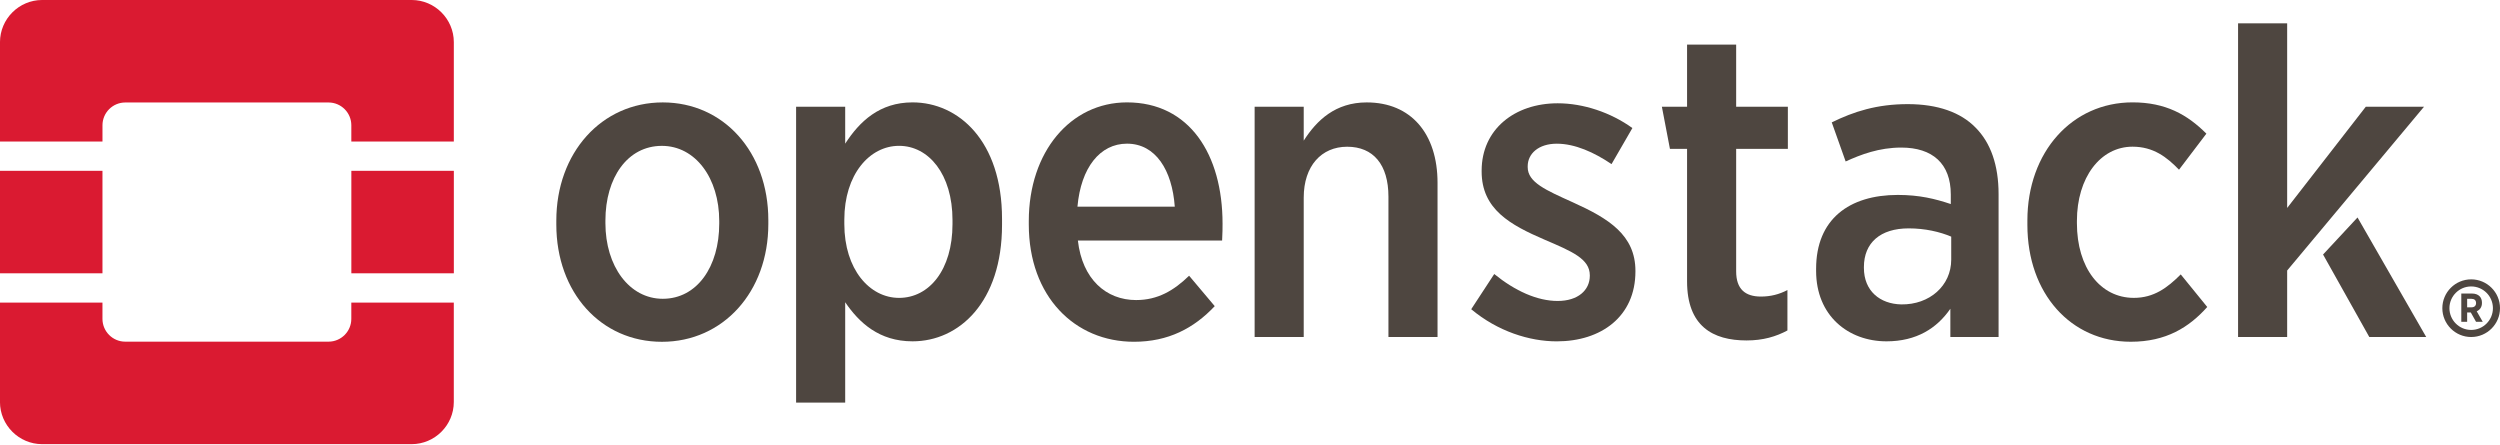
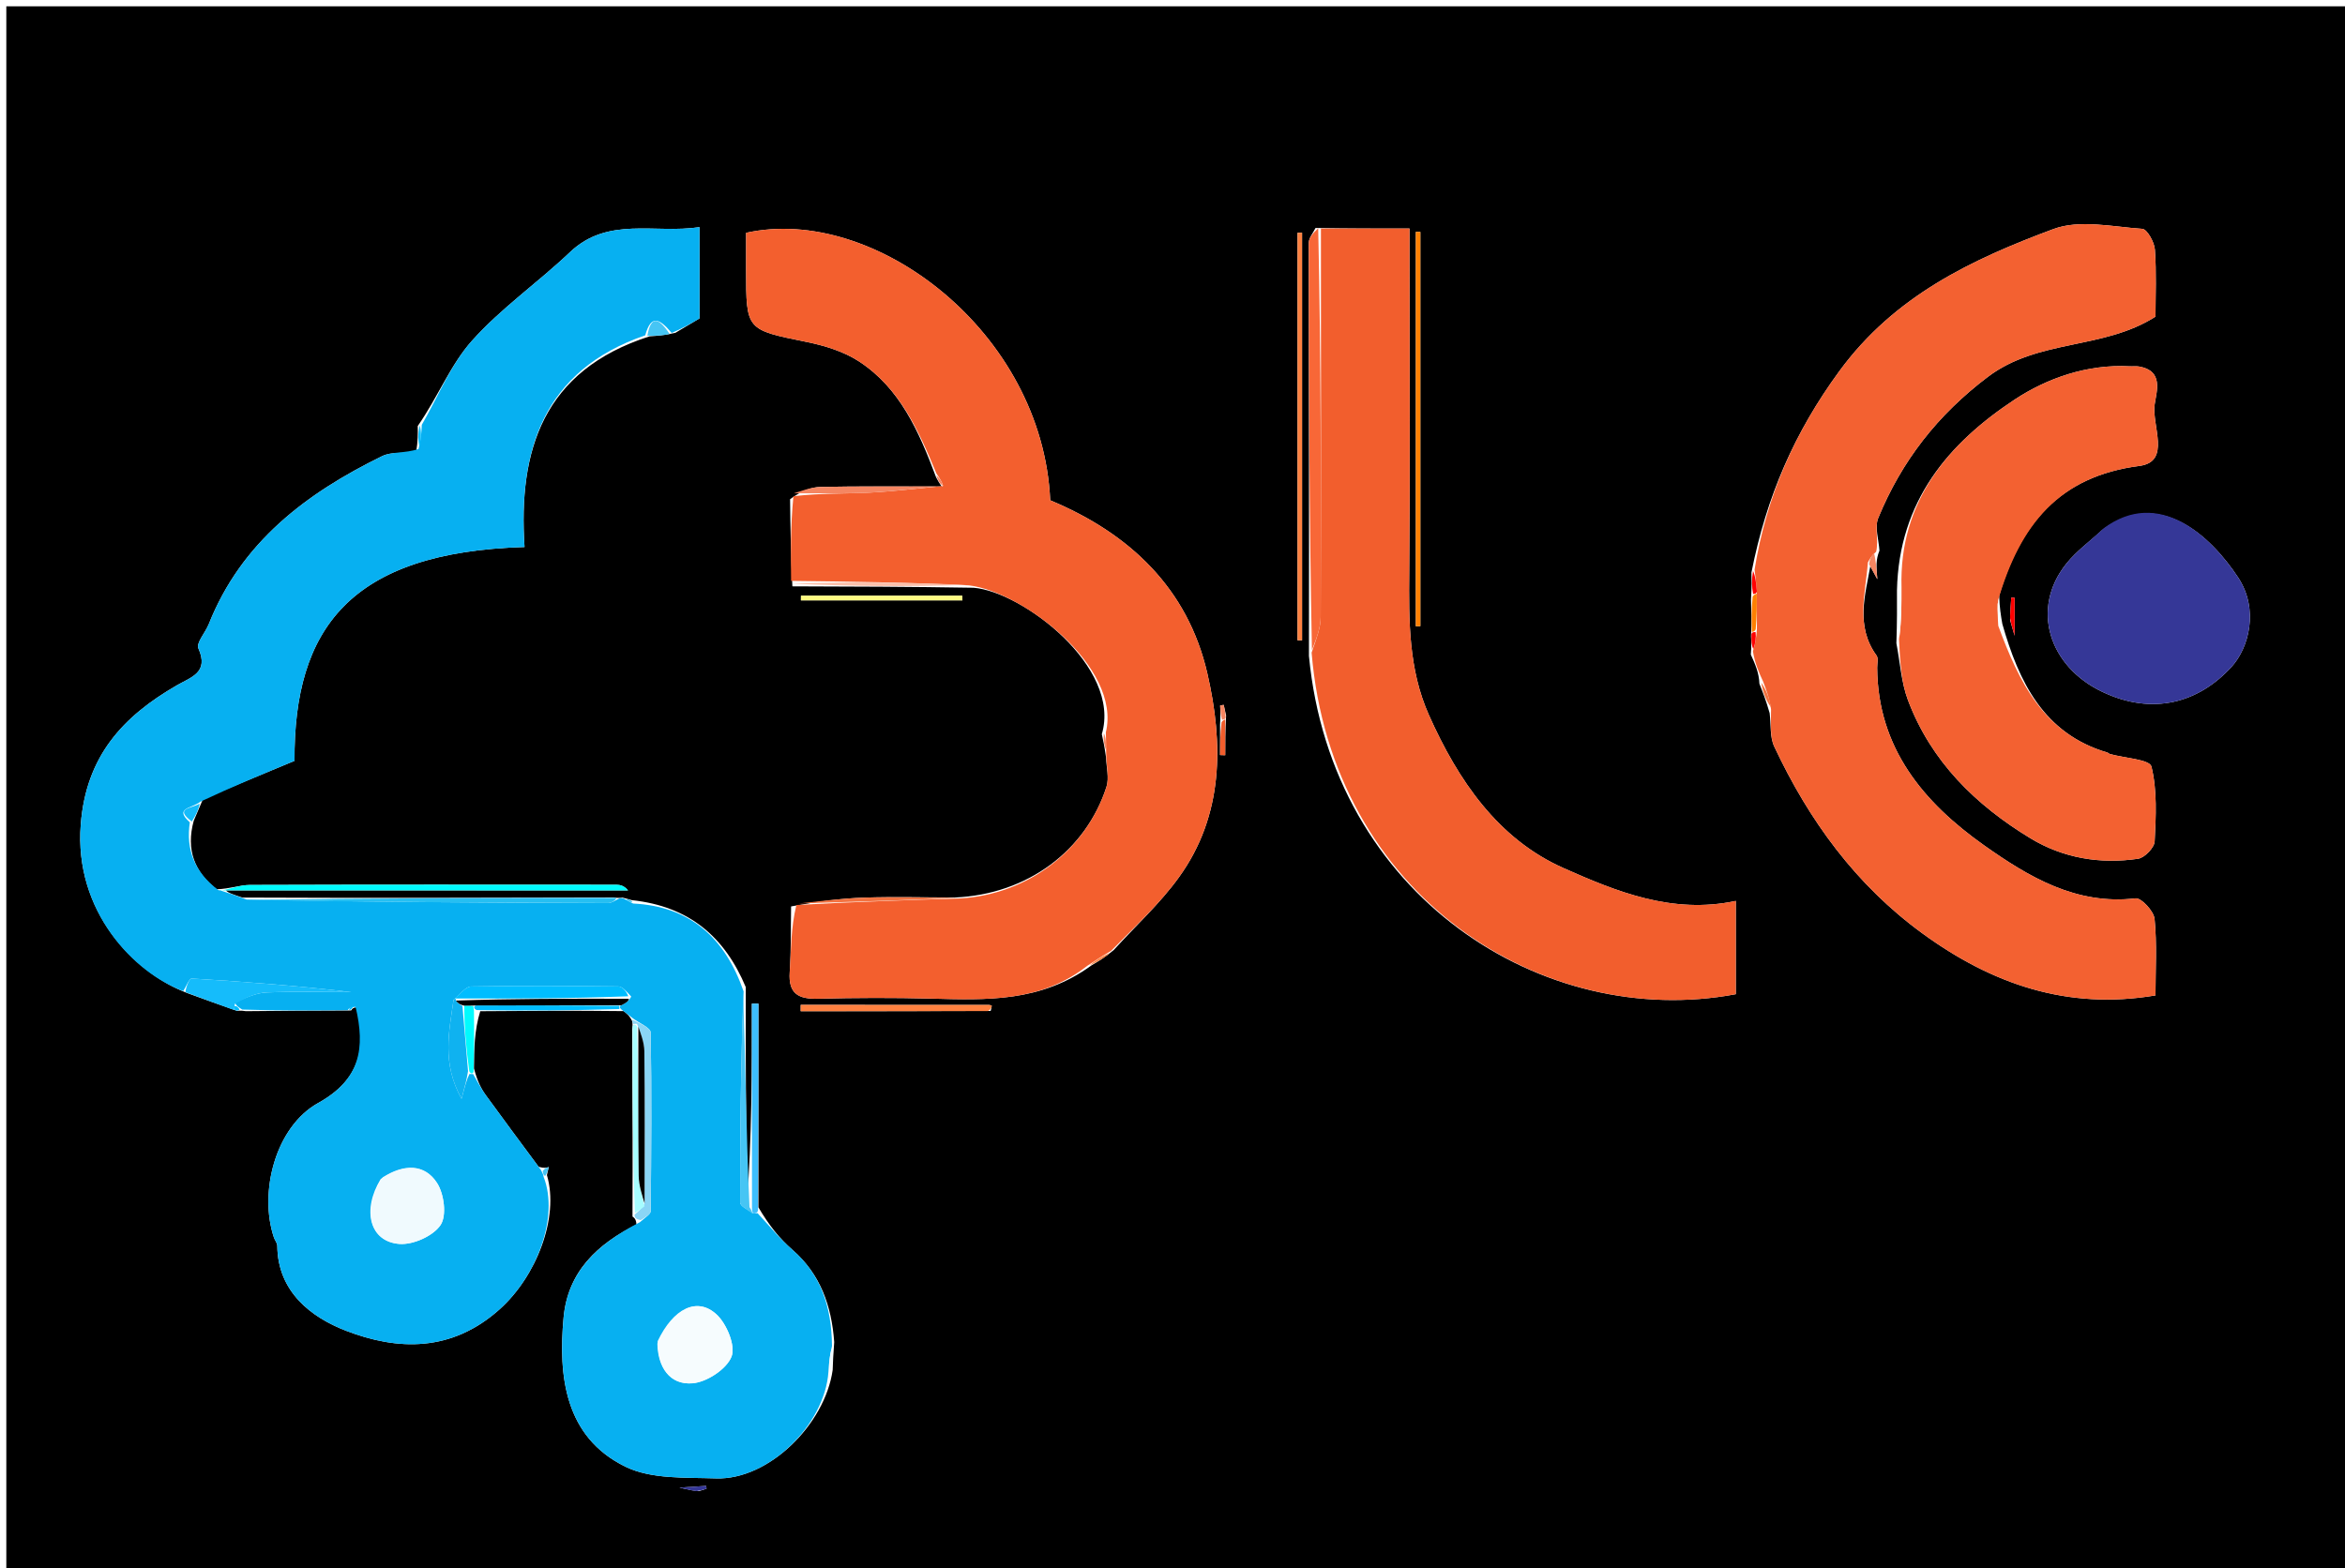
- <svg xmlns="http://www.w3.org/2000/svg" version="1.1" viewBox="0 0 600.776 106.737">
-   <defs>
-     <clipPath id="a" clipPathUnits="userSpaceOnUse">
-       <path d="m0 612h792v-612h-792v612z" />
-     </clipPath>
-   </defs>
-   <g transform="translate(-33.898 -53.279)">
-     <g transform="matrix(1.25 0 0 -1.25 -160.14 490.69)">
-       <g clip-path="url(#a)">
-         <g transform="translate(234.37 349.93)">
-           <path d="m0 0h-71.036c-4.458 0-8.106-3.648-8.106-8.107v-19.102h19.703v3.121c0 2.422 1.963 4.385 4.385 4.385h39.073c2.421 0 4.384-1.963 4.384-4.385v-3.121h19.704v19.102c0 4.459-3.648 8.107-8.107 8.107" fill="#da1a31" />
-         </g>
-         <g transform="translate(222.77 288.63)">
-           <path d="m0 0c0-2.422-1.963-4.385-4.385-4.385h-39.072c-2.422 0-4.385 1.963-4.385 4.385v3.121h-19.703v-19.103c0-4.458 3.648-8.106 8.106-8.106h71.036c4.459 0 8.106 3.648 8.106 8.106v19.103h-19.703v-3.121z" fill="#da1a31" />
-         </g>
-         <path d="m174.93 317.09h-19.703v-19.703h19.703v19.703z" fill="#da1a31" />
-         <path d="m242.48 317.09h-19.703v-19.703h19.703v19.703z" fill="#da1a31" />
-         <g transform="translate(630.31 286.5)">
-           <path d="m0 0c-2.305 0-4.181 1.875-4.181 4.181 0 2.305 1.876 4.18 4.181 4.18s4.181-1.875 4.181-4.18c0-2.306-1.876-4.181-4.181-4.181m5.543 4.181c0 3.056-2.487 5.542-5.543 5.542s-5.543-2.486-5.543-5.542c0-3.057 2.487-5.543 5.543-5.543s5.543 2.486 5.543 5.543" fill="#4e4640" />
-         </g>
-         <g transform="translate(631.25 291.66)">
-           <path d="m0 0c0-0.489-0.31-0.815-0.885-0.815h-0.83v1.638h0.807c0.575 0 0.908-0.272 0.908-0.815v-0.008zm1.133 0.031v0.031c0 0.536-0.163 0.962-0.458 1.257-0.342 0.342-0.845 0.52-1.474 0.52h-2.04v-5.431h1.124v1.784h0.706l1.001-1.784h1.288l-1.156 2.017c0.598 0.264 1.009 0.784 1.009 1.606" fill="#4e4640" />
-         </g>
-         <g transform="translate(271.62 307.02)">
-           <path d="m0 0v0.501c0 8.27 4.26 14.366 10.858 14.366 6.431 0 11.025-6.181 11.025-14.449v-0.501c0-8.269-4.26-14.449-10.858-14.449-6.432 0-11.025 6.264-11.025 14.532m31.32-0.166v0.752c0 13.113-8.602 22.634-20.295 22.634-11.777 0-20.463-9.689-20.463-22.719v-0.751c0-13.113 8.603-22.551 20.296-22.551 11.776 0 20.462 9.605 20.462 22.635" fill="#4e4640" />
-         </g>
-         <g transform="translate(317.55 306.86)">
-           <path d="m0 0v0.835c0 8.686 4.845 14.198 10.523 14.198 5.68 0 10.274-5.429 10.274-14.281v-0.752c0-8.854-4.511-14.199-10.274-14.199-5.678 0-10.523 5.513-10.523 14.199m30.319-0.168v1.17c0 14.951-8.353 22.384-17.206 22.384-6.348 0-10.19-3.675-12.946-7.935v7.1h-9.438v-56.879h9.438v19.294c2.673-3.925 6.515-7.517 12.946-7.517 8.936 0 17.206 7.517 17.206 22.383" fill="#4e4640" />
-         </g>
-         <g transform="translate(371.89 322.31)">
-           <path d="m0 0c5.513 0 8.686-5.094 9.188-12.11h-18.709c0.668 7.517 4.343 12.11 9.521 12.11m16.871-31.237-4.928 5.848c-2.923-2.84-6.013-4.678-10.189-4.678-5.763 0-10.357 4.009-11.192 11.442h27.729c0.083 1.336 0.083 2.674 0.083 3.258 0 13.279-6.347 23.303-18.374 23.303-10.858 0-18.876-9.522-18.876-22.803v-0.667c0-13.865 8.853-22.551 20.213-22.551 6.598 0 11.526 2.589 15.534 6.848" fill="#4e4640" />
-         </g>
-         <g transform="translate(417.98 330.24)">
-           <path d="m0 0c-6.013 0-9.605-3.425-12.111-7.35v6.515h-9.438v-44.267h9.438v26.81c0 6.097 3.425 9.772 8.353 9.772 5.011 0 7.934-3.423 7.934-9.604v-26.978h9.438v29.65c0 9.438-5.095 15.452-13.614 15.452" fill="#4e4640" />
-         </g>
-         <g transform="translate(469.64 297.75)">
-           <path d="m0 0v0.083c0 6.933-5.179 10.105-12.027 13.196-5.179 2.339-8.686 3.842-8.686 6.765v0.168c0 2.422 2.087 4.342 5.595 4.342s7.183-1.67 10.524-3.925l4.009 6.933c-4.176 3.006-9.438 4.76-14.366 4.76-8.268 0-14.616-5.011-14.616-12.945v-0.168c0-7.266 5.513-10.273 12.111-13.112 5.261-2.256 8.686-3.675 8.686-6.849v-0.083c0-2.757-2.255-4.845-6.181-4.845-3.925 0-8.185 1.922-12.193 5.178l-4.427-6.765c5.095-4.259 11.192-6.18 16.453-6.18 8.52 0 15.118 4.761 15.118 13.447" fill="#4e4640" />
-         </g>
-         <g transform="translate(498.86 286.4)">
-           <path d="m0 0v7.768c-1.587-0.836-3.258-1.253-5.095-1.253-3.007 0-4.761 1.419-4.761 4.844v23.553h9.939v8.102h-9.939v11.943h-9.438v-11.943h-4.844l1.55-8.102h3.294v-25.474c0-8.603 4.928-11.359 11.443-11.359 3.174 0 5.679 0.751 7.851 1.921" fill="#4e4640" />
-         </g>
-         <g transform="translate(530.35 300.01)">
-           <path d="m0 0c0-5.011-4.176-8.686-9.605-8.603-4.092 0.083-7.182 2.59-7.182 7.016v0.168c0 4.676 3.173 7.433 8.602 7.433 3.174 0 6.014-0.669 8.185-1.587v-4.427zm4.677 25.391c-2.839 2.923-7.266 4.51-13.029 4.51-5.93 0-10.357-1.421-14.617-3.509l2.673-7.516c2.924 1.336 6.432 2.673 10.691 2.673 6.014 0 9.522-3.091 9.522-9.02v-1.838c-3.007 1.003-6.014 1.753-10.19 1.753-9.354 0-15.702-4.676-15.702-14.198v-0.417c0-8.603 6.181-13.531 13.531-13.531 5.763 0 9.688 2.506 12.277 6.264v-5.429h9.271v27.479c0 5.512-1.504 9.856-4.427 12.779" fill="#4e4640" />
-         </g>
-         <g transform="translate(579.57 290.91)">
-           <path d="m0 0-5.094 6.264c-2.59-2.589-5.179-4.51-9.021-4.51-6.431 0-10.941 5.763-10.941 14.365v0.418c0 8.353 4.51 14.282 10.691 14.282 4.009 0 6.598-2.004 8.936-4.427l5.263 6.933c-3.675 3.675-7.852 6.014-14.199 6.014-11.61 0-20.213-9.521-20.213-22.719v-0.835c0-13.196 8.353-22.466 19.879-22.466 6.765 0 11.191 2.755 14.699 6.681" fill="#4e4640" />
-         </g>
-         <g transform="translate(608.46 308.12)">
-           <path d="m0 0-6.625-7.121 8.886-15.854h10.941l-13.202 22.975z" fill="#4e4640" />
-         </g>
-         <g transform="translate(610.05 329.41)">
-           <path d="m0 0-15.117-19.461v35.497h-9.438v-60.303h9.438v12.779l26.309 31.488h-11.192z" fill="#4e4640" />
-         </g>
-       </g>
-     </g>
-   </g>
+ <svg xmlns="http://www.w3.org/2000/svg" version="1.1" id="Layer_1" x="0px" y="0px" width="100%" viewBox="0 0 371 248" enable-background="new 0 0 371 248" xml:space="preserve">
+   <path fill="#000000" opacity="1" stroke="none" d=" M274,249   C182.667,249 91.833,249 1,249   C1,166.333 1,83.667 1,1   C124.667,1 248.333,1 372,1   C372,83.667 372,166.333 372,249   C339.5,249 307,249 274,249  M193.98,113.209   C193.854,112.654 193.728,112.098 193.602,111.542   C193.414,111.574 193.225,111.605 193.037,111.637   C193.077,112.38 193.117,113.122 193.021,114.711   C193.021,116.301 193.021,117.892 193.021,119.482   C193.295,119.491 193.569,119.499 193.843,119.507   C193.843,117.627 193.843,115.746 193.98,113.209  M277.029,100.716   C277.069,101.444 277.11,102.172 276.995,103.585   C277.647,105.015 278.298,106.446 278.354,108.193   C278.875,109.504 279.397,110.814 279.974,112.842   C280.196,114.621 279.984,116.604 280.709,118.147   C286.196,129.83 293.6,140.025 304.17,147.724   C315.146,155.719 327.082,159.873 341.018,157.515   C341.018,153.349 341.265,149.348 340.873,145.412   C340.75,144.183 338.775,142.048 337.863,142.156   C328.475,143.263 320.947,138.745 313.957,133.808   C304.382,127.044 297.063,118.409 296.988,105.672   C296.985,105.013 297.201,104.166 296.88,103.724   C293.491,99.066 295.149,93.982 295.895,89.605   C296.101,89.985 296.308,90.365 297.008,91.654   C296.843,89.625 296.759,88.585 297.343,87.136   C297.247,85.405 296.556,83.43 297.15,81.982   C300.853,72.96 306.535,65.65 314.509,59.628   C322.492,53.599 332.719,55.394 341.02,50.106   C341.02,46.783 341.187,43.127 340.924,39.502   C340.838,38.313 339.699,36.268 338.93,36.214   C334.236,35.886 329.02,34.703 324.884,36.24   C311.967,41.042 299.737,46.796 290.994,58.74   C283.93,68.391 279.461,78.557 277.099,90.571   C277.122,91.715 277.144,92.86 277.024,94.851   C277.072,96.566 277.119,98.281 277.029,100.716  M75.977,160.015   C83.315,159.957 90.653,159.9 98.661,159.999   C99.146,160.377 99.631,160.756 100.012,161.585   C100.012,161.585 100.154,162.025 100.01,162.949   C100.061,172.619 100.112,182.29 100.067,192.507   C100.358,192.72 100.65,192.933 100.689,193.785   C94.519,196.862 89.836,201.219 89.165,208.485   C88.311,217.728 89.337,227.4 98.949,232.096   C103.059,234.103 108.454,233.783 113.284,233.945   C121.527,234.222 130.496,225.498 131.736,216.798   C131.777,215.606 131.819,214.413 131.981,212.377   C131.569,206.694 129.835,201.659 125.36,197.764   C123.36,196.023 121.678,193.917 119.987,191.051   C119.987,180.306 119.987,169.561 119.987,158.816   C119.642,158.815 119.297,158.815 118.952,158.814   C118.952,169.503 118.952,180.193 118.158,190.545   C118.054,179.332 117.949,168.118 117.984,156.194   C114.657,148.266 109.052,143.41 99.955,142.442   C99.621,142.343 99.287,142.244 98.475,142.037   C98.475,142.037 98.001,142.162 97.071,142.021   C77.718,142.072 58.366,142.123 38.355,142.034   C37.159,141.646 35.963,141.258 35.765,140.902   C56.964,140.902 78.164,140.902 99.363,140.902   C98.748,140.158 98.114,140.008 97.479,140.007   C78.156,139.995 58.833,139.976 39.51,140.04   C37.968,140.046 36.429,140.65 34.251,140.724   C30.795,138.009 29.39,134.477 30.652,129.873   C31.054,128.928 31.457,127.983 32.128,126.414   C36.801,124.471 41.474,122.528 46.595,120.399   C46.473,99.497 55.389,87.374 82.986,86.561   C81.972,71.27 85.938,58.617 102.757,53.224   C103.905,53.15 105.052,53.077 106.858,52.664   C108.191,51.867 109.523,51.071 110.668,50.387   C110.668,45.571 110.668,40.844 110.668,35.946   C103.551,37.008 96.168,34.206 90.172,39.905   C85.121,44.706 79.286,48.754 74.672,53.916   C71.291,57.697 69.326,62.744 66.091,67.418   C66.112,68.592 66.133,69.766 65.833,71.597   C64.024,71.767 61.971,71.438 60.445,72.185   C48.454,78.059 38.18,85.796 33.027,98.769   C32.5,100.095 31.004,101.745 31.389,102.603   C33.099,106.419 30.235,107.147 28.018,108.425   C19.452,113.362 13.612,119.643 12.775,130.482   C11.712,144.229 21.207,153.948 29.667,157.16   C32.129,158.054 34.59,158.947 37.512,159.964   C37.512,159.964 37.976,159.856 38.903,160.009   C44.276,159.958 49.648,159.907 55.552,159.9   C55.738,159.61 55.923,159.319 56.836,159.455   C57.798,165.815 57.037,170.829 50.351,174.534   C43.582,178.285 40.918,188.667 43.34,195.835   C43.491,196.281 43.867,196.704 43.871,197.139   C43.927,204.462 49.327,208.484 54.683,210.56   C62.904,213.748 71.466,213.998 79.081,207.152   C84.8,202.011 88.521,192.706 86.528,185.954   C86.623,185.527 86.719,185.1 86.814,184.672   C86.478,184.788 86.141,184.904 85.222,184.644   C82.435,180.874 79.625,177.12 76.874,173.324   C76.112,172.272 75.525,171.092 74.989,169.081   C75.01,166.09 75.03,163.099 75.977,160.015  M148.994,77.018   C148.994,77.018 149.017,76.927 148.076,76.993   C142.006,76.996 135.935,76.927 129.868,77.052   C128.285,77.085 126.714,77.725 124.999,78.994   C125.053,83.304 125.106,87.613 125.362,92.784   C134.659,92.811 143.956,92.838 154.028,93.007   C161.75,93.614 177.461,105.562 174.319,116.177   C174.535,117.161 174.75,118.145 174.989,119.874   C175.035,121.423 175.507,123.11 175.059,124.499   C171.807,134.574 162.604,141.523 151.049,142.025   C146.294,142.017 141.535,141.887 136.785,142.04   C133.142,142.158 129.511,142.634 125.161,143.435   C125.099,146.91 125.167,150.393 124.939,153.857   C124.714,157.257 126.33,158.12 129.415,158.039   C135.376,157.883 141.347,157.87 147.309,158.021   C155.975,158.241 164.633,158.642 172.695,152.756   C173.751,152.137 174.808,151.518 176.212,150.325   C179.672,146.512 183.518,142.978 186.515,138.83   C193.633,128.979 193.557,117.622 191.016,106.572   C187.927,93.138 178.741,84.408 166.154,79.167   C164.948,52.53 138.322,32.338 118.043,36.841   C118.043,38.775 118.043,40.76 118.043,42.744   C118.041,52.277 118.064,52.164 127.582,54.105   C130.469,54.693 133.5,55.617 135.928,57.207   C142.331,61.4 145.346,68.152 148.099,75.528   C148.367,76.018 148.635,76.507 148.994,77.018  M316.285,94.251   C319.621,83.039 325.762,75.382 338.46,73.729   C343.558,73.066 340.387,67.339 340.891,63.965   C341.204,61.872 342.307,58.683 338.435,58.002   C337.95,57.916 337.437,57.994 336.939,57.967   C330.254,57.602 323.874,59.835 318.724,63.237   C308.317,70.113 300.426,79.257 300.119,93.395   C300.131,95.93 300.143,98.465 300.025,101.785   C300.609,104.793 300.789,107.953 301.852,110.78   C305.502,120.487 312.566,127.395 321.233,132.654   C326.405,135.792 332.268,136.777 338.266,135.89   C339.294,135.738 340.834,134.141 340.885,133.147   C341.088,129.186 341.304,125.075 340.376,121.3   C340.098,120.171 336.103,119.96 333.814,119.32   C333.663,119.277 333.544,119.125 333.393,119.081   C323.317,116.115 319.395,107.857 316.789,98.737   C316.569,97.48 316.349,96.223 316.285,94.251  M207.086,103.805   C210.716,141.787 244.151,163.055 274.619,157.323   C274.619,152.561 274.619,147.832 274.619,142.564   C264.55,144.727 255.682,141.055 247.386,137.377   C237.001,132.774 230.679,123.481 226.073,113.162   C222.836,105.908 222.887,98.293 222.953,90.582   C223.092,74.264 222.995,57.944 222.995,41.625   C222.995,39.857 222.995,38.09 222.995,36.165   C217.914,36.165 213.449,36.165 208.124,36.076   C207.753,36.859 207.059,37.643 207.059,38.427   C207.059,59.949 207.13,81.47 207.086,103.805  M332.577,83.875   C330.666,85.644 328.496,87.208 326.892,89.221   C321.234,96.322 324.156,105.438 332.553,109.453   C340.647,113.322 347.921,111.157 353.072,105.5   C355.772,102.537 357.442,96.458 354.084,91.368   C349.759,84.811 341.559,77.117 332.577,83.875  M205.999,60.5   C205.999,52.607 205.999,44.714 205.999,36.822   C205.76,36.829 205.52,36.836 205.28,36.843   C205.28,58.336 205.28,79.828 205.28,101.321   C205.52,101.322 205.76,101.322 205.999,101.323   C205.999,88.049 205.999,74.774 205.999,60.5  M224,71.5   C224,80.7 224,89.901 224,99.101   C224.238,99.096 224.476,99.09 224.714,99.084   C224.714,78.29 224.714,57.495 224.714,36.701   C224.476,36.7 224.238,36.699 224,36.698   C224,47.965 224,59.233 224,71.5  M156.735,159.97   C156.799,159.696 156.875,159.423 156.904,159.145   C156.907,159.119 156.617,159.024 156.463,159.024   C146.535,159.018 136.607,159.019 126.68,159.019   C126.679,159.351 126.678,159.683 126.678,160.015   C136.41,160.015 146.142,160.015 156.735,159.97  M140.491,95.004   C144.416,95.004 148.341,95.004 152.266,95.004   C152.253,94.756 152.241,94.508 152.228,94.26   C143.725,94.26 135.222,94.26 126.719,94.26   C126.717,94.508 126.716,94.756 126.714,95.004   C130.977,95.004 135.24,95.004 140.491,95.004  M318.011,98.125   C318.14,98.572 318.27,99.02 318.729,100.608   C318.729,97.828 318.729,96.213 318.729,94.597   C318.553,94.588 318.377,94.579 318.2,94.569   C318.134,95.503 318.068,96.437 318.011,98.125  M110.563,235.966   C110.968,235.837 111.374,235.709 111.779,235.58   C111.759,235.431 111.739,235.283 111.718,235.134   C110.79,235.193 109.861,235.253 107.492,235.405   C109.266,235.808 109.569,235.877 110.563,235.966  z" />
+   <path fill="#07B0F1" opacity="1" stroke="none" d=" M30.032,130.13   C29.39,134.477 30.795,138.009 34.529,140.836   C34.807,140.947 34.767,140.87 34.767,140.87   C35.963,141.258 37.159,141.646 39.02,142.343   C58.528,142.747 77.372,142.848 96.215,142.902   C96.81,142.904 97.406,142.42 98.001,142.162   C98.001,142.162 98.475,142.037 98.87,142.289   C99.565,142.687 99.866,142.832 100.166,142.977   C109.052,143.41 114.657,148.266 117.646,156.881   C117.208,168.471 117.074,179.374 117.092,190.277   C117.092,190.871 118.353,191.463 119.233,192.034   C119.439,192.013 119.852,191.976 119.852,191.976   C121.678,193.917 123.36,196.023 125.36,197.764   C129.835,201.659 131.569,206.694 131.629,212.993   C131.206,214.768 131.136,215.926 131.067,217.083   C130.496,225.498 121.527,234.222 113.284,233.945   C108.454,233.783 103.059,234.103 98.949,232.096   C89.337,227.4 88.311,217.728 89.165,208.485   C89.836,201.219 94.519,196.862 101.245,193.399   C102.2,192.563 102.942,192.116 102.947,191.662   C103.038,182.236 103.115,172.808 102.943,163.385   C102.928,162.618 101.101,161.884 100.117,161.135   C99.631,160.756 99.146,160.377 98.328,159.749   C97.994,159.5 97.991,159.157 98.291,159.081   C99.045,158.7 99.499,158.396 99.863,157.698   C99.12,156.884 98.473,156.106 97.817,156.099   C90.052,156.007 82.284,155.973 74.519,156.106   C73.682,156.12 72.864,157.275 71.756,158.218   C71.047,163.295 69.861,168.14 73.019,173.885   C73.61,171.683 73.846,170.804 74.276,169.947   C74.469,169.97 74.859,169.972 74.859,169.972   C75.525,171.092 76.112,172.272 76.874,173.324   C79.625,177.12 82.435,180.874 85.568,185.124   C85.942,185.802 85.969,185.999 85.996,186.196   C88.521,192.706 84.8,202.011 79.081,207.152   C71.466,213.998 62.904,213.748 54.683,210.56   C49.327,208.484 43.927,204.462 43.871,197.139   C43.867,196.704 43.491,196.281 43.34,195.835   C40.918,188.667 43.582,178.285 50.351,174.534   C57.037,170.829 57.798,165.815 56.258,159.334   C55.391,159.356 55.172,159.571 55.021,159.856   C49.648,159.907 44.276,159.958 38.333,159.757   C37.585,159.29 37.363,159.137 37.182,158.657   C38.923,157.839 40.567,157.111 42.238,157.046   C46.675,156.873 51.123,156.987 55.567,156.987   C47.121,156.001 38.732,155.346 30.334,154.845   C29.927,154.82 29.439,156.143 28.988,156.838   C21.207,153.948 11.712,144.229 12.775,130.482   C13.612,119.643 19.452,113.362 28.018,108.425   C30.235,107.147 33.099,106.419 31.389,102.603   C31.004,101.745 32.5,100.095 33.027,98.769   C38.18,85.796 48.454,78.059 60.445,72.185   C61.971,71.438 64.024,71.767 66.212,71.052   C66.638,69.413 66.684,68.319 66.731,67.226   C69.326,62.744 71.291,57.697 74.672,53.916   C79.286,48.754 85.121,44.706 90.172,39.905   C96.168,34.206 103.551,37.008 110.668,35.946   C110.668,40.844 110.668,45.571 110.668,50.387   C109.523,51.071 108.191,51.867 106.265,52.685   C104.22,50.238 102.974,49.859 102.082,53.06   C85.938,58.617 81.972,71.27 82.986,86.561   C55.389,87.374 46.473,99.497 46.595,120.399   C41.474,122.528 36.801,124.471 31.727,126.848   C30.316,127.969 27.477,127.825 30.032,130.13  M60.237,186.564   C57.215,191.502 58.47,196.502 63.21,196.845   C65.378,197.002 68.525,195.592 69.698,193.857   C70.703,192.372 70.263,188.935 69.149,187.208   C67.19,184.169 63.941,184.125 60.237,186.564  M104.004,212.619   C104.065,216.317 105.918,219.174 109.54,218.898   C111.801,218.725 114.942,216.671 115.731,214.684   C116.413,212.968 114.965,209.459 113.336,207.976   C110.274,205.188 106.523,207.017 104.004,212.619  M29.566,126.517   C29.566,126.517 29.484,126.561 29.566,126.517  z" />
+   <path fill="#F35F2E" opacity="1" stroke="none" d=" M148.155,74.946   C145.346,68.152 142.331,61.4 135.928,57.207   C133.5,55.617 130.469,54.693 127.582,54.105   C118.064,52.164 118.041,52.277 118.043,42.744   C118.043,40.76 118.043,38.775 118.043,36.841   C138.322,32.338 164.948,52.53 166.15,79.17   C178.741,84.408 187.927,93.138 191.016,106.572   C193.557,117.622 193.633,128.979 186.515,138.83   C183.518,142.978 179.672,146.512 175.762,150.487   C174.213,151.378 173.114,152.107 172.015,152.836   C164.633,158.642 155.975,158.241 147.309,158.021   C141.347,157.87 135.376,157.883 129.415,158.039   C126.33,158.12 124.714,157.257 124.939,153.857   C125.167,150.393 125.099,146.91 125.994,143.207   C135.21,142.706 143.593,142.435 151.975,142.163   C162.604,141.523 171.807,134.574 175.059,124.499   C175.507,123.11 175.035,121.423 175.001,119.096   C174.994,117.509 174.974,116.699 174.955,115.89   C177.461,105.562 161.75,93.614 153.313,92.634   C143.452,92.148 134.306,92.035 125.16,91.922   C125.106,87.613 125.053,83.304 125.527,78.518   C129.856,78.026 133.662,78.144 137.454,77.959   C141.316,77.77 145.163,77.284 149.017,76.927   C149.017,76.927 148.994,77.018 149.207,76.882   C148.998,76.147 148.577,75.547 148.155,74.946  z" />
+   <path fill="#F36131" opacity="1" stroke="none" d=" M278.95,107.876   C278.298,106.446 277.647,105.015 277.326,103.055   C277.752,101.697 277.848,100.87 277.961,99.607   C277.965,97.433 277.95,95.693 277.951,93.565   C277.841,92.162 277.715,91.148 277.589,90.133   C279.461,78.557 283.93,68.391 290.994,58.74   C299.737,46.796 311.967,41.042 324.884,36.24   C329.02,34.703 334.236,35.886 338.93,36.214   C339.699,36.268 340.838,38.313 340.924,39.502   C341.187,43.127 341.02,46.783 341.02,50.106   C332.719,55.394 322.492,53.599 314.509,59.628   C306.535,65.65 300.853,72.96 297.15,81.982   C296.556,83.43 297.247,85.405 296.832,87.296   C296.052,87.973 295.785,88.489 295.517,89.006   C295.149,93.982 293.491,99.066 296.88,103.724   C297.201,104.166 296.985,105.013 296.988,105.672   C297.063,118.409 304.382,127.044 313.957,133.808   C320.947,138.745 328.475,143.263 337.863,142.156   C338.775,142.048 340.75,144.183 340.873,145.412   C341.265,149.348 341.018,153.349 341.018,157.515   C327.082,159.873 315.146,155.719 304.17,147.724   C293.6,140.025 286.196,129.83 280.709,118.147   C279.984,116.604 280.196,114.621 280.196,112.267   C279.929,110.421 279.439,109.148 278.95,107.876  z" />
+   <path fill="#F25E2D" opacity="1" stroke="none" d=" M208.983,36.165   C213.449,36.165 217.914,36.165 222.995,36.165   C222.995,38.09 222.995,39.857 222.995,41.625   C222.995,57.944 223.092,74.264 222.953,90.582   C222.887,98.293 222.836,105.908 226.073,113.162   C230.679,123.481 237.001,132.774 247.386,137.377   C255.682,141.055 264.55,144.727 274.619,142.564   C274.619,147.832 274.619,152.561 274.619,157.323   C244.151,163.055 210.716,141.787 207.508,103.273   C208.285,101.036 208.943,99.331 208.949,97.625   C209.016,77.138 208.987,56.652 208.983,36.165  z" />
+   <path fill="#F36131" opacity="1" stroke="none" d=" M300.837,92.992   C300.426,79.257 308.317,70.113 318.724,63.237   C323.874,59.835 330.254,57.602 336.939,57.967   C337.437,57.994 337.95,57.916 338.435,58.002   C342.307,58.683 341.204,61.872 340.891,63.965   C340.387,67.339 343.558,73.066 338.46,73.729   C325.762,75.382 319.621,83.039 316.112,95.008   C316.006,96.852 316.074,97.938 316.142,99.025   C319.395,107.857 323.317,116.115 333.393,119.081   C333.544,119.125 333.663,119.277 333.814,119.32   C336.103,119.96 340.098,120.171 340.376,121.3   C341.304,125.075 341.088,129.186 340.885,133.147   C340.834,134.141 339.294,135.738 338.266,135.89   C332.268,136.777 326.405,135.792 321.233,132.654   C312.566,127.395 305.502,120.487 301.852,110.78   C300.789,107.953 300.609,104.793 300.44,101.172   C300.849,98.036 300.843,95.514 300.837,92.992  z" />
+   <path fill="#353797" opacity="1" stroke="none" d=" M332.827,83.593   C341.559,77.117 349.759,84.811 354.084,91.368   C357.442,96.458 355.772,102.537 353.072,105.5   C347.921,111.157 340.647,113.322 332.553,109.453   C324.156,105.438 321.234,96.322 326.892,89.221   C328.496,87.208 330.666,85.644 332.827,83.593  z" />
+   <path fill="#F86737" opacity="1" stroke="none" d=" M208.553,36.121   C208.987,56.652 209.016,77.138 208.949,97.625   C208.943,99.331 208.285,101.036 207.559,102.867   C207.13,81.47 207.059,59.949 207.059,38.427   C207.059,37.643 207.753,36.859 208.553,36.121  z" />
+   <path fill="#FF8140" opacity="1" stroke="none" d=" M205.999,61   C205.999,74.774 205.999,88.049 205.999,101.323   C205.76,101.322 205.52,101.322 205.28,101.321   C205.28,79.828 205.28,58.336 205.28,36.843   C205.52,36.836 205.76,36.829 205.999,36.822   C205.999,44.714 205.999,52.607 205.999,61  z" />
+   <path fill="#01FBFE" opacity="1" stroke="none" d=" M34.848,140.962   C36.429,140.65 37.968,140.046 39.51,140.04   C58.833,139.976 78.156,139.995 97.479,140.007   C98.114,140.008 98.748,140.158 99.363,140.902   C78.164,140.902 56.964,140.902 35.266,140.886   C34.767,140.87 34.807,140.947 34.848,140.962  z" />
+   <path fill="#FF8000" opacity="1" stroke="none" d=" M224,71   C224,59.233 224,47.965 224,36.698   C224.238,36.699 224.476,36.7 224.714,36.701   C224.714,57.495 224.714,78.29 224.714,99.084   C224.476,99.09 224.238,99.096 224,99.101   C224,89.901 224,80.7 224,71  z" />
+   <path fill="#26BFF2" opacity="1" stroke="none" d=" M97.536,142.091   C97.406,142.42 96.81,142.904 96.215,142.902   C77.372,142.848 58.528,142.747 39.349,142.413   C58.366,142.123 77.718,142.072 97.536,142.091  z" />
+   <path fill="#15BCFB" opacity="1" stroke="none" d=" M29.328,156.999   C29.439,156.143 29.927,154.82 30.334,154.845   C38.732,155.346 47.121,156.001 55.567,156.987   C51.123,156.987 46.675,156.873 42.238,157.046   C40.567,157.111 38.923,157.839 37.161,158.854   C37.056,159.443 37.051,159.841 37.051,159.841   C34.59,158.947 32.129,158.054 29.328,156.999  z" />
+   <path fill="#46C5F4" opacity="1" stroke="none" d=" M119.027,192.055   C118.353,191.463 117.092,190.871 117.092,190.277   C117.074,179.374 117.208,168.471 117.577,157.236   C117.949,168.118 118.054,179.332 118.574,191.007   C119.002,191.665 119.015,191.86 119.027,192.055  z" />
+   <path fill="#8AD5F5" opacity="1" stroke="none" d=" M100.064,161.36   C101.101,161.884 102.928,162.618 102.943,163.385   C103.115,172.808 103.038,182.236 102.947,191.662   C102.942,192.116 102.2,192.563 101.372,193.08   C100.65,192.933 100.358,192.72 100.395,192.207   C101.137,191.566 101.55,191.226 101.975,190.424   C101.987,182.087 102.037,174.212 101.943,166.338   C101.925,164.887 101.32,163.442 100.778,162.009   C100.57,162.022 100.154,162.025 100.154,162.025   C100.154,162.025 100.012,161.585 100.064,161.36  z" />
+   <path fill="#3DBEFD" opacity="1" stroke="none" d=" M119.233,192.034   C119.015,191.86 119.002,191.665 118.971,191.176   C118.952,180.193 118.952,169.503 118.952,158.814   C119.297,158.815 119.642,158.815 119.987,158.816   C119.987,169.561 119.987,180.306 119.92,191.514   C119.852,191.976 119.439,192.013 119.233,192.034  z" />
+   <path fill="#FF8140" opacity="1" stroke="none" d=" M156.305,159.993   C146.142,160.015 136.41,160.015 126.678,160.015   C126.678,159.683 126.679,159.351 126.68,159.019   C136.607,159.019 146.535,159.018 156.463,159.024   C156.617,159.024 156.907,159.119 156.904,159.145   C156.875,159.423 156.799,159.696 156.305,159.993  z" />
+   <path fill="#A6FDFF" opacity="1" stroke="none" d=" M101.963,190.885   C101.55,191.226 101.137,191.566 100.443,191.934   C100.112,182.29 100.061,172.619 100.082,162.487   C100.154,162.025 100.57,162.022 100.786,162.478   C101.003,170.639 100.95,178.346 101.047,186.052   C101.068,187.666 101.643,189.274 101.963,190.885  z" />
+   <path fill="#FABFAA" opacity="1" stroke="none" d=" M125.261,92.353   C134.306,92.035 143.452,92.148 152.926,92.563   C143.956,92.838 134.659,92.811 125.261,92.353  z" />
+   <path fill="#FFFA80" opacity="1" stroke="none" d=" M139.997,95.004   C135.24,95.004 130.977,95.004 126.714,95.004   C126.716,94.756 126.717,94.508 126.719,94.26   C135.222,94.26 143.725,94.26 152.228,94.26   C152.241,94.508 152.253,94.756 152.266,95.004   C148.341,95.004 144.416,95.004 139.997,95.004  z" />
+   <path fill="#F27341" opacity="1" stroke="none" d=" M151.512,142.094   C143.593,142.435 135.21,142.706 126.351,142.964   C129.511,142.634 133.142,142.158 136.785,142.04   C141.535,141.887 146.294,142.017 151.512,142.094  z" />
+   <path fill="#F58662" opacity="1" stroke="none" d=" M148.546,76.96   C145.163,77.284 141.316,77.77 137.454,77.959   C133.662,78.144 129.856,78.026 125.597,78.064   C126.714,77.725 128.285,77.085 129.868,77.052   C135.935,76.927 142.006,76.996 148.546,76.96  z" />
+   <path fill="#00BDFF" opacity="1" stroke="none" d=" M97.991,159.157   C97.991,159.157 97.994,159.5 97.992,159.672   C90.653,159.9 83.315,159.957 75.448,159.837   C74.919,159.66 74.874,159.196 75.349,159.11   C83.213,159.068 90.602,159.112 97.991,159.157  z" />
+   <path fill="#01FBFE" opacity="1" stroke="none" d=" M74.874,159.196   C74.874,159.196 74.919,159.66 74.984,159.884   C75.03,163.099 75.01,166.09 74.924,169.526   C74.859,169.972 74.469,169.97 74.241,169.514   C73.73,165.771 73.448,162.484 73.448,159.137   C74.112,159.117 74.493,159.156 74.874,159.196  z" />
+   <path fill="#46C5F4" opacity="1" stroke="none" d=" M102.419,53.142   C102.974,49.859 104.22,50.238 105.936,52.855   C105.052,53.077 103.905,53.15 102.419,53.142  z" />
+   <path fill="#F27341" opacity="1" stroke="none" d=" M278.652,108.034   C279.439,109.148 279.929,110.421 280.168,111.909   C279.397,110.814 278.875,109.504 278.652,108.034  z" />
+   <path fill="#F6FCFE" opacity="1" stroke="none" d=" M300.478,93.194   C300.843,95.514 300.849,98.036 300.506,100.779   C300.143,98.465 300.131,95.93 300.478,93.194  z" />
+   <path fill="#FF8140" opacity="1" stroke="none" d=" M172.355,152.796   C173.114,152.107 174.213,151.378 175.588,150.774   C174.808,151.518 173.751,152.137 172.355,152.796  z" />
+   <path fill="#FF0000" opacity="1" stroke="none" d=" M318.006,97.748   C318.068,96.437 318.134,95.503 318.2,94.569   C318.377,94.579 318.553,94.588 318.729,94.597   C318.729,96.213 318.729,97.828 318.729,100.608   C318.27,99.02 318.14,98.572 318.006,97.748  z" />
+   <path fill="#FF8000" opacity="1" stroke="none" d=" M277.936,93.953   C277.95,95.693 277.965,97.433 277.767,99.594   C277.556,100.015 277.166,99.996 277.166,99.996   C277.119,98.281 277.072,96.566 277.288,94.418   C277.552,93.984 277.936,93.953 277.936,93.953  z" />
+   <path fill="#F25E2D" opacity="1" stroke="none" d=" M193.843,113.865   C193.843,115.746 193.843,117.627 193.843,119.507   C193.569,119.499 193.295,119.491 193.021,119.482   C193.021,117.892 193.021,116.301 193.261,114.3   C193.5,113.89 193.843,113.865 193.843,113.865  z" />
+   <path fill="#15BCFB" opacity="1" stroke="none" d=" M30.342,130.002   C27.477,127.825 30.316,127.969 31.592,127.16   C31.457,127.983 31.054,128.928 30.342,130.002  z" />
+   <path fill="#F58662" opacity="1" stroke="none" d=" M295.706,89.305   C295.785,88.489 296.052,87.973 296.497,87.5   C296.759,88.585 296.843,89.625 297.008,91.654   C296.308,90.365 296.101,89.985 295.706,89.305  z" />
+   <path fill="#00BDFF" opacity="1" stroke="none" d=" M66.411,67.322   C66.684,68.319 66.638,69.413 66.372,70.723   C66.133,69.766 66.112,68.592 66.411,67.322  z" />
+   <path fill="#FF0000" opacity="1" stroke="none" d=" M277.951,93.565   C277.936,93.953 277.552,93.984 277.359,93.994   C277.144,92.86 277.122,91.715 277.344,90.352   C277.715,91.148 277.841,92.162 277.951,93.565  z" />
+   <path fill="#F0FAFE" opacity="1" stroke="none" d=" M131.401,216.941   C131.136,215.926 131.206,214.768 131.568,213.416   C131.819,214.413 131.777,215.606 131.401,216.941  z" />
+   <path fill="#353797" opacity="1" stroke="none" d=" M110.218,235.956   C109.569,235.877 109.266,235.808 107.492,235.405   C109.861,235.253 110.79,235.193 111.718,235.134   C111.739,235.283 111.759,235.431 111.779,235.58   C111.374,235.709 110.968,235.837 110.218,235.956  z" />
+   <path fill="#F6FCFE" opacity="1" stroke="none" d=" M316.465,98.881   C316.074,97.938 316.006,96.852 316.033,95.365   C316.349,96.223 316.569,97.48 316.465,98.881  z" />
+   <path fill="#F58662" opacity="1" stroke="none" d=" M148.127,75.237   C148.577,75.547 148.998,76.147 149.161,76.872   C148.635,76.507 148.367,76.018 148.127,75.237  z" />
+   <path fill="#FF0000" opacity="1" stroke="none" d=" M277.098,100.356   C277.166,99.996 277.556,100.015 277.75,100.028   C277.848,100.87 277.752,101.697 277.403,102.713   C277.11,102.172 277.069,101.444 277.098,100.356  z" />
+   <path fill="#F58662" opacity="1" stroke="none" d=" M193.912,113.537   C193.843,113.865 193.5,113.89 193.329,113.878   C193.117,113.122 193.077,112.38 193.037,111.637   C193.225,111.605 193.414,111.574 193.602,111.542   C193.728,112.098 193.854,112.654 193.912,113.537  z" />
+   <path fill="#F58662" opacity="1" stroke="none" d=" M174.637,116.034   C174.974,116.699 174.994,117.509 174.99,118.723   C174.75,118.145 174.535,117.161 174.637,116.034  z" />
+   <path fill="#46C5F4" opacity="1" stroke="none" d=" M86.262,186.075   C85.969,185.999 85.942,185.802 85.86,185.312   C86.141,184.904 86.478,184.788 86.814,184.672   C86.719,185.1 86.623,185.527 86.262,186.075  z" />
+   <path fill="#00BDFF" opacity="1" stroke="none" d=" M55.287,159.878   C55.172,159.571 55.391,159.356 55.894,159.12   C55.923,159.319 55.738,159.61 55.287,159.878  z" />
+   <path fill="#00BDFF" opacity="1" stroke="none" d=" M37.282,159.903   C37.051,159.841 37.056,159.443 37.077,159.246   C37.363,159.137 37.585,159.29 37.869,159.68   C37.976,159.856 37.512,159.964 37.282,159.903  z" />
+   <path fill="#26BFF2" opacity="1" stroke="none" d=" M100.061,142.71   C99.866,142.832 99.565,142.687 99.109,142.344   C99.287,142.244 99.621,142.343 100.061,142.71  z" />
+   <path fill="#F0FAFE" opacity="1" stroke="none" d=" M60.537,186.316   C63.941,184.125 67.19,184.169 69.149,187.208   C70.263,188.935 70.703,192.372 69.698,193.857   C68.525,195.592 65.378,197.002 63.21,196.845   C58.47,196.502 57.215,191.502 60.537,186.316  z" />
+   <path fill="#F6FCFE" opacity="1" stroke="none" d=" M104.046,212.228   C106.523,207.017 110.274,205.188 113.336,207.976   C114.965,209.459 116.413,212.968 115.731,214.684   C114.942,216.671 111.801,218.725 109.54,218.898   C105.918,219.174 104.065,216.317 104.046,212.228  z" />
+   <path fill="#00BDFF" opacity="1" stroke="none" d=" M72.037,157.901   C72.864,157.275 73.682,156.12 74.519,156.106   C82.284,155.973 90.052,156.007 97.817,156.099   C98.473,156.106 99.12,156.884 99.399,157.653   C90.046,158.017 81.065,158.032 72.087,158.005   C72.091,157.964 72.037,157.901 72.037,157.901  z" />
+   <path fill="#0FB2F0" opacity="1" stroke="none" d=" M73.165,159.197   C73.448,162.484 73.73,165.771 74.048,169.491   C73.846,170.804 73.61,171.683 73.019,173.885   C69.861,168.14 71.047,163.295 71.756,158.218   C72.037,157.901 72.091,157.964 72.129,158.292   C72.5,158.812 72.833,159.004 73.165,159.197  z" />
+   <path fill="#000000" opacity="1" stroke="none" d=" M73.448,159.137   C72.833,159.004 72.5,158.812 72.126,158.333   C81.065,158.032 90.046,158.017 99.49,158.047   C99.499,158.396 99.045,158.7 98.291,159.081   C90.602,159.112 83.213,159.068 75.349,159.11   C74.493,159.156 74.112,159.117 73.448,159.137  z" />
+   <path fill="#15BCFB" opacity="1" stroke="none" d=" M29.525,126.539   C29.484,126.561 29.566,126.517 29.525,126.539  z" />
+   <path fill="#000000" opacity="1" stroke="none" d=" M101.975,190.424   C101.643,189.274 101.068,187.666 101.047,186.052   C100.95,178.346 101.003,170.639 100.994,162.464   C101.32,163.442 101.925,164.887 101.943,166.338   C102.037,174.212 101.987,182.087 101.975,190.424  z" />
</svg>
